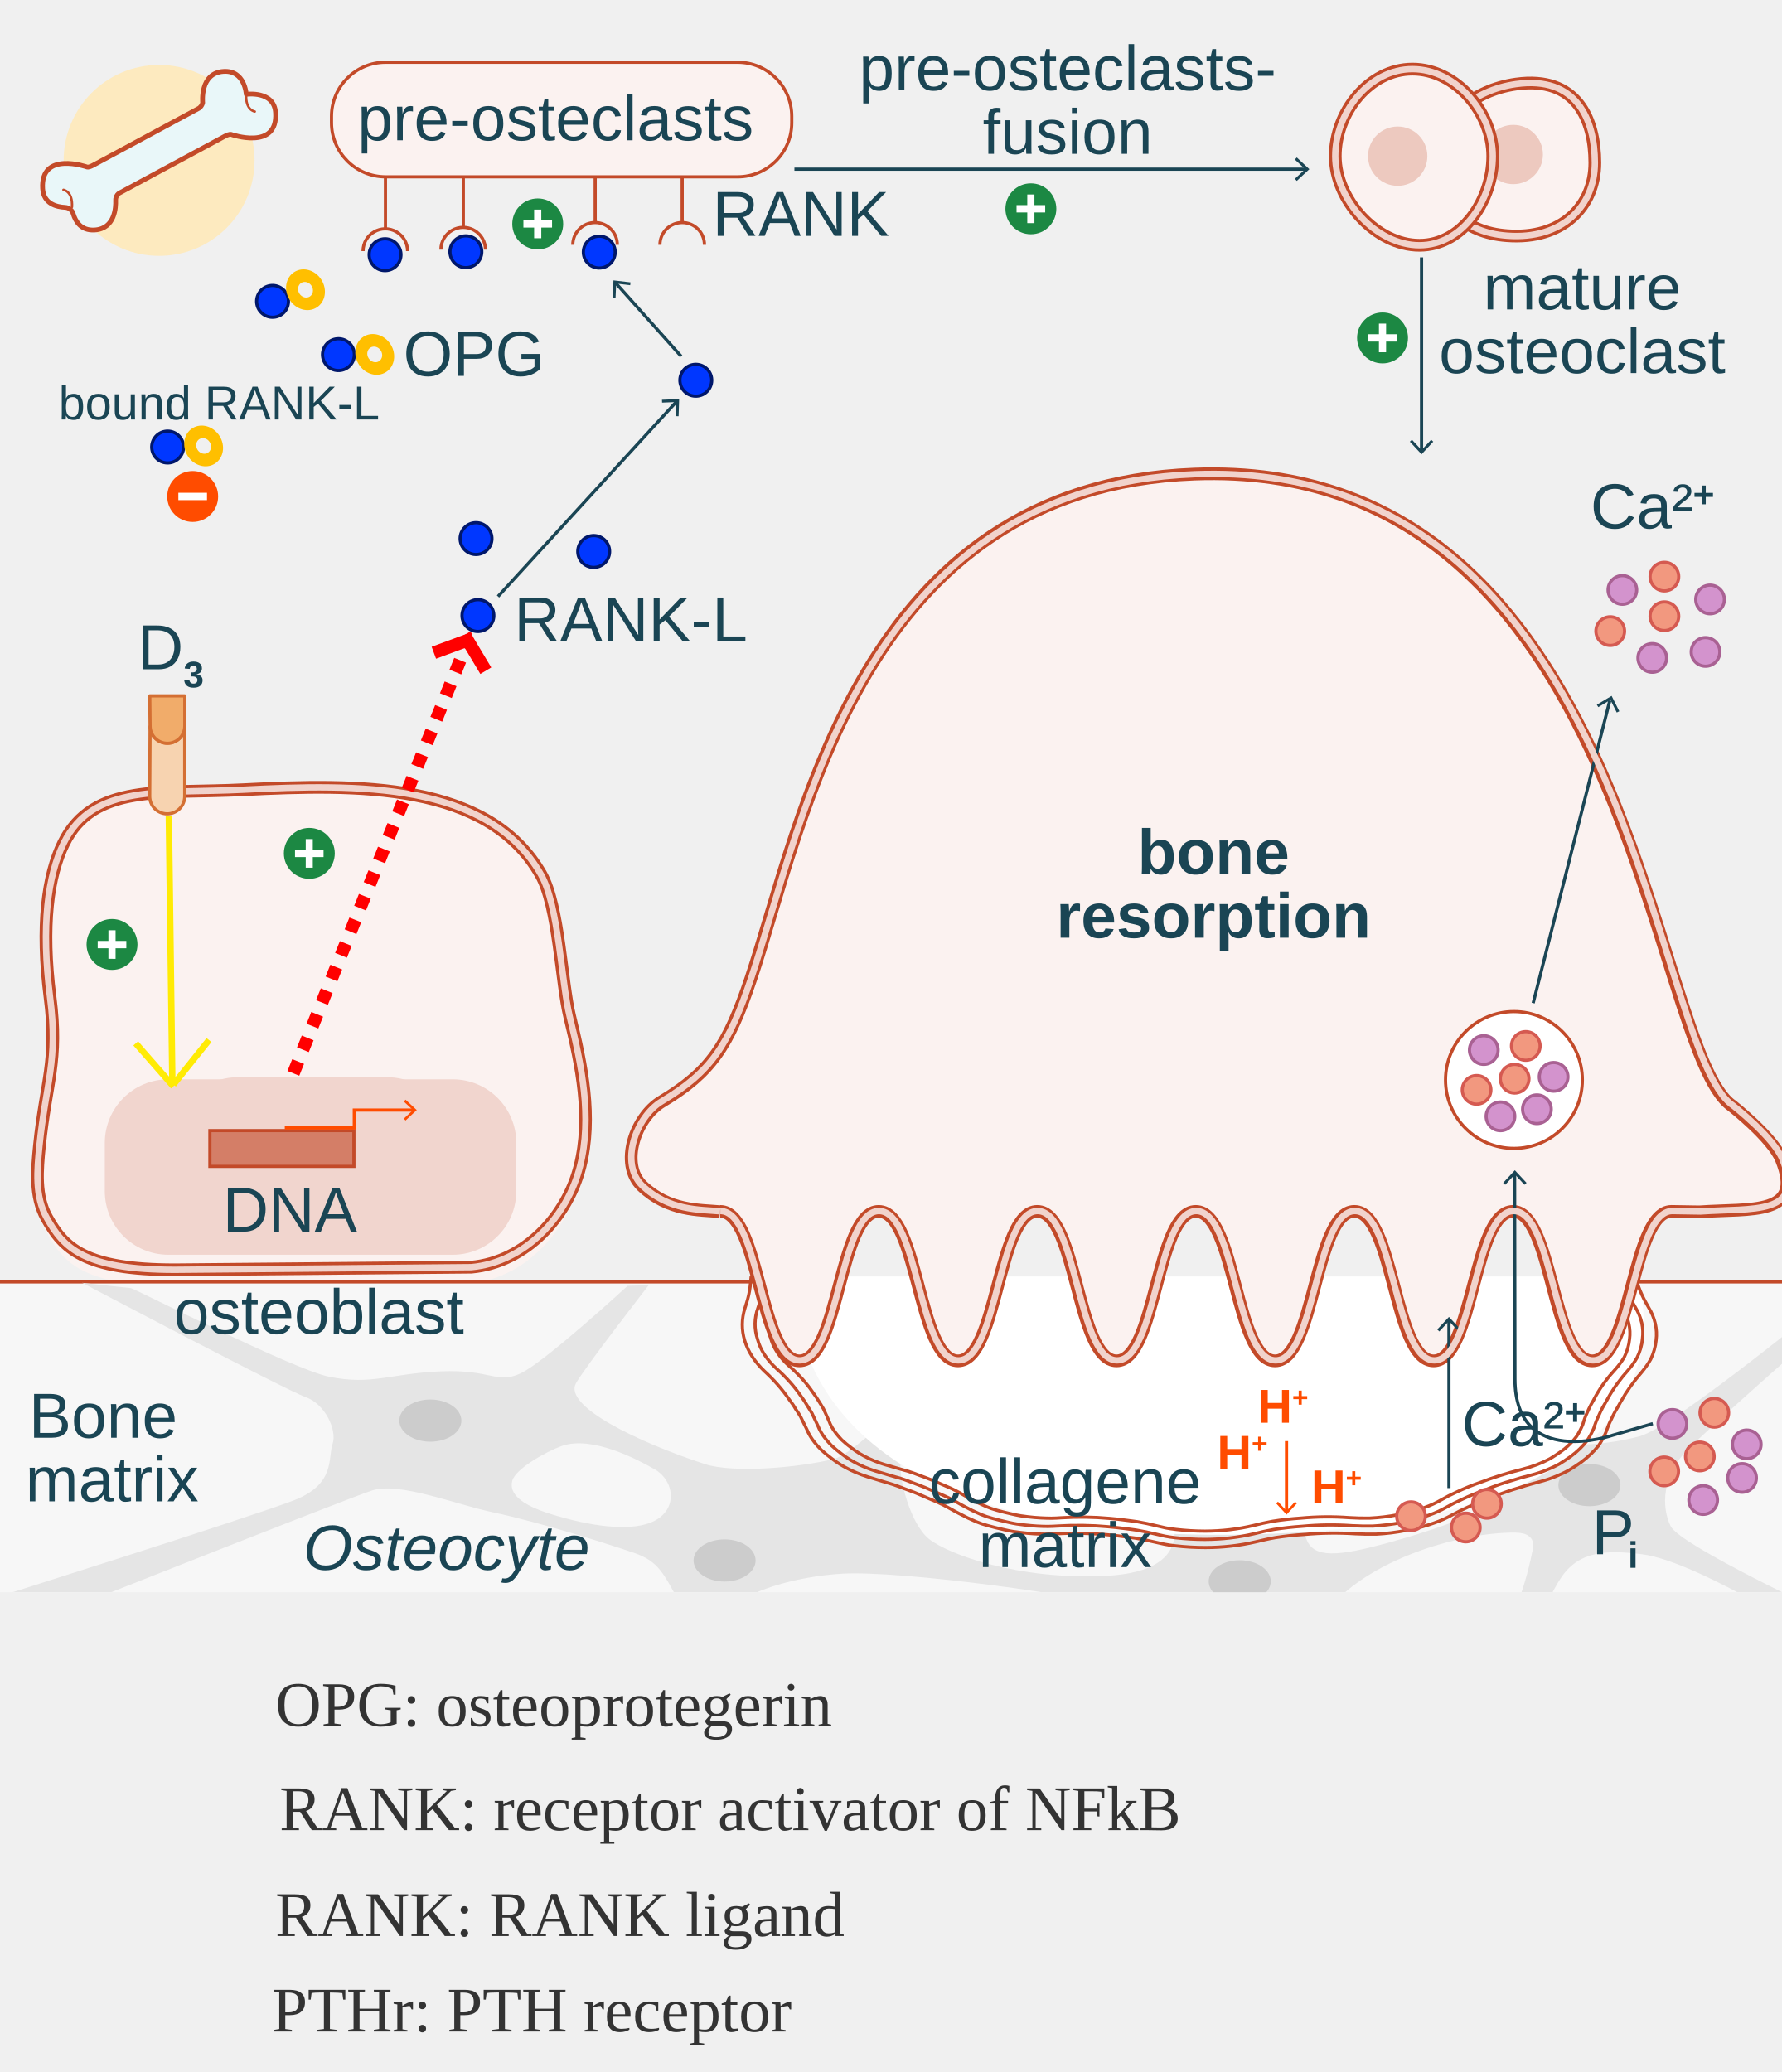
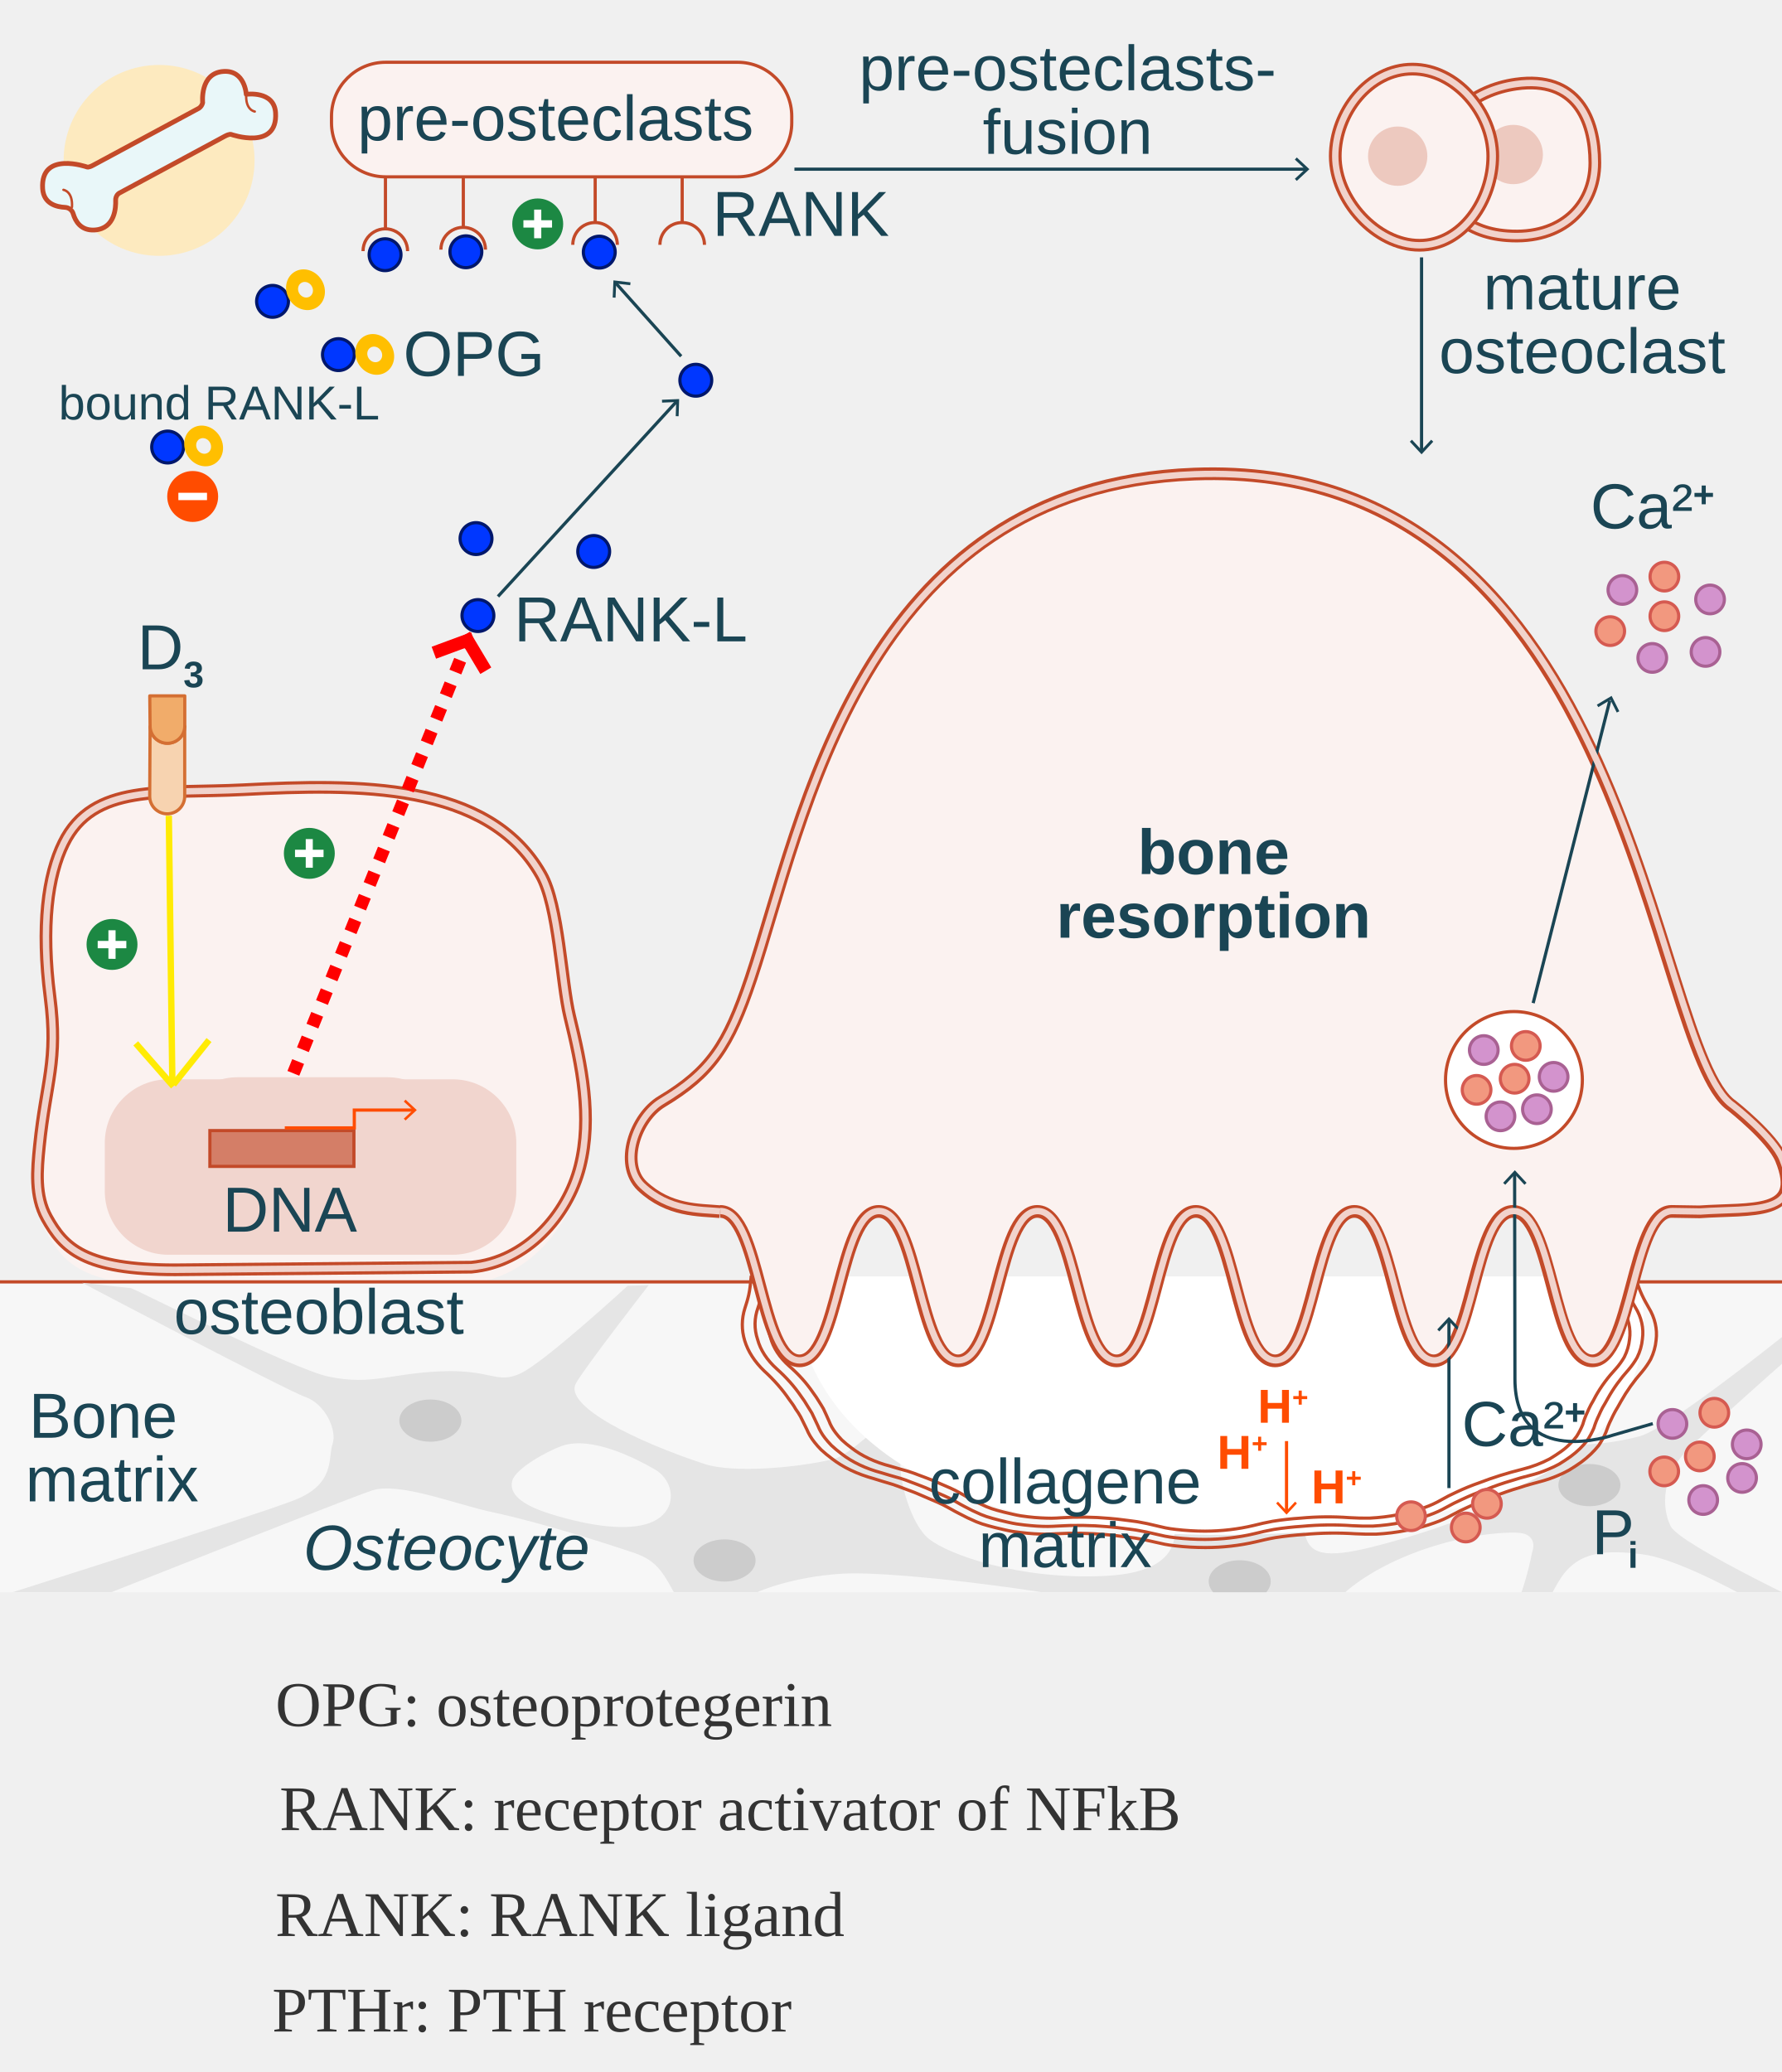
<svg xmlns="http://www.w3.org/2000/svg" xmlns:ns1="https://boxy-svg.com" viewBox="0 0 560 651.164">
  <defs>
    <style>.cls-1,.cls-11,.cls-16,.cls-18,.cls-36,.cls-4,.cls-5{fill:none;}.cls-2{isolation:isolate;}.cls-13,.cls-3{fill:#fbf2f0;}.cls-11,.cls-12,.cls-13,.cls-22,.cls-35,.cls-36,.cls-4,.cls-7{stroke:#c34a29;}.cls-11,.cls-12,.cls-13,.cls-16,.cls-18,.cls-22,.cls-36,.cls-4,.cls-5{stroke-miterlimit:10;}.cls-4{stroke-width:4px;}.cls-5{stroke:#f1d3cc;stroke-width:2px;}.cls-6{clip-path:url(#clip-path);}.cls-7{fill:#f7f7f7;}.cls-14,.cls-23,.cls-24,.cls-25,.cls-26,.cls-35,.cls-36,.cls-7{stroke-linecap:round;}.cls-14,.cls-23,.cls-24,.cls-25,.cls-26,.cls-35,.cls-7{stroke-linejoin:round;}.cls-8{fill:#e5e5e5;}.cls-9{fill:#ccc;}.cls-10,.cls-12{fill:#fff;}.cls-14{fill:#86d2dc;stroke:#39858e;}.cls-15{fill:#edc9bf;}.cls-16{stroke:#ff4c00;}.cls-17,.cls-28{fill:#ff4c00;}.cls-18{stroke:#1a4554;}.cls-19,.cls-21,.cls-27,.cls-29,.cls-31,.cls-32{fill:#1a4554;}.cls-20{fill:#f1d5ce;}.cls-21,.cls-27,.cls-29,.cls-31,.cls-32{font-size:20px;}.cls-21{font-family:ArialMT, Arial;}.cls-22{fill:#d47e67;}.cls-23{fill:#f7d3b0;}.cls-23,.cls-24{stroke:#d46f33;}.cls-24{fill:#f1ac6a;}.cls-25{fill:#f2987f;stroke:#d55a51;}.cls-26{fill:#d393cd;stroke:#a96193;}.cls-27,.cls-28,.cls-31,.cls-32{font-family:Arial-BoldMT, Arial;font-weight:700;}.cls-28{font-size:15px;}.cls-29{font-family:Arial-ItalicMT, Arial;font-style:italic;}.cls-30{letter-spacing:-0.04em;}.cls-31{letter-spacing:0.03em;}.cls-32{letter-spacing:0.03em;}.cls-33{fill:#1c8843;}.cls-34{fill:#fdeabf;}.cls-35{fill:#e9f7f9;stroke-width:1.5px;}.cls-36{stroke-width:0.75px;}.cls-37{mix-blend-mode:multiply;}</style>
    <clipPath id="clip-path">
      <rect class="cls-1" y="0.39" width="560" height="500" />
    </clipPath>
  </defs>
  <g class="cls-2">
    <g id="Zellen_HG" data-name="Zellen HG">
      <path class="cls-3" d="M 148.11 403.209 C 165.3 401.589 178.38 386.591 182.27 370.722 C 186.16 354.853 182.8 338.297 179.02 322.407 C 176.41 311.418 175.6 286.722 170.02 276.747 C 153.4 246.792 112.33 247.5 76.52 249.386 C 51 250.729 29.28 247.202 20 266.629 C 15 277.014 12.86 293.334 15.72 316.164 C 18.33 336.974 14.46 343.289 12.39 364.141 C 11.62 371.963 10.89 380.277 14.66 387.268 C 20 397.13 26.5 404.06 55 404.06 Z" />
      <path class="cls-4" d="M148.11,398.23c17.19-1.58,30.27-16.21,34.16-31.69s.53-31.63-3.25-47.13c-2.61-10.72-3.42-34.81-9-44.54-16.62-29.22-57.69-28.53-93.5-26.69C51,249.49,29.28,246.05,20,265c-5,10.13-7.14,26.05-4.28,48.32,2.61,20.3-1.26,26.46-3.33,46.8-.77,7.63-1.5,15.74,2.27,22.56C20,392.3,26.5,399.06,55,399.06Z" />
      <path class="cls-5" d="M148.11,398.23c17.19-1.58,30.27-16.21,34.16-31.69s.53-31.63-3.25-47.13c-2.61-10.72-3.42-34.81-9-44.54-16.62-29.22-57.69-28.53-93.5-26.69C51,249.49,29.28,246.05,20,265c-5,10.13-7.14,26.05-4.28,48.32,2.61,20.3-1.26,26.46-3.33,46.8-.77,7.63-1.5,15.74,2.27,22.56C20,392.3,26.5,399.06,55,399.06Z" />
      <g class="cls-6">
        <rect class="cls-7" x="-12.03" y="402.85" width="604.95" height="99.19" />
        <path class="cls-8" d="M575.49,507.84S528,485.73,525,479.61s-2.5-15.64,4.5-23.13S577,413.63,577,413.63v-7.14s-50.87,42-61.75,44.89c-13.5,3.57-27.77,3.49-35.75-.17C467.24,445.6,448.24,433,448.24,433l-3.75,5.78s13.5,9.52,20.5,14.28,10.5,10.55,7.5,16.33-29.05,13.77-41.5,16.83c-14.5,3.58-19.75,2.39-21-4.59-1.05-5.89,19.5-34,19.5-34l-8.75,1.53s-11.9,17.95-15.75,23.3c-5.5,7.65-14.25,9.18-20.5,6.46-12.43-5.41-14.5-18.36-14.5-18.36l-5,.34s5,17.34,4,22.78-6,10.81-21.5,11.57c-27.5,1.36-49.5-6.8-55.5-11.57s-9.48-19.19-9-23.8c.29-2.69,32.1-41.18,42.09-56.28,0,0-6.17-.43-6.17,0S273,455.8,262,458.52s-31.5,4.54-40.5,1.59c-21.23-6.95-44.5-18.25-40.5-25.39,2.87-5.13,22.87-30.84,22.87-30.84l-6.64.21S171,428.25,163.49,431.66s-9-1.37-25-.69-21.5,4.43-35,1.71c-11.5-2.32-60.83-27.52-62.33-27.86l-15.33-1.67S90.07,437,96.07,439.08s9.94,10.27,8.44,14.7,1,12.57-12,17.67S-6.17,503.6-6.17,503.6L-12,519s120.52-47.9,129-50.62,26.48,4.46,37.5,6.8c16,3.4,37.07,10.23,44.67,12.81,8,2.72,9.33,6.58,14.83,16.44s-9,20.75-9,20.75l15.5-.34a53.81,53.81,0,0,1,8.67-18.48c4.33-6.12,20.81-10.91,35.33-11.79,18.67-1.14,79,7.14,91,11.56s7,18.37,7,18.37,48.5,1.36,48.5,0-.39-12.33,9.75-22.28c13-12.75,38-20.58,55.25-20.58,8,0,5.5,6.12,5.5,6.12a101,101,0,0,1-15,36.4l8.5,2.72s11.09-24.3,15.5-30.95c5.75-8.68,14.58-8.83,25.5-7.48,18,2.21,60,29.59,60,29.59ZM204.24,478.59c-6.8,2.57-18.43,1.21-31.33-2.83-9.42-2.95-13-6.5-11.92-10.43,1-3.74,10.71-9.17,15.5-10.89,9.5-3.4,23.95,4.26,29.25,7.32C212.24,465.5,213.24,475.19,204.24,478.59Z" />
        <ellipse class="cls-9" cx="135.24" cy="446.45" rx="9.75" ry="6.63" />
        <ellipse class="cls-9" cx="227.7" cy="490.41" rx="9.75" ry="6.63" />
        <ellipse class="cls-9" cx="389.59" cy="496.97" rx="9.75" ry="6.63" />
        <ellipse class="cls-9" cx="499.48" cy="466.72" rx="9.75" ry="6.63" />
      </g>
      <path class="cls-10" d="M 249.74 401.15 C 249.74 401.15 239.747 483.75 386.842 482.33 C 543.474 480.81 514.408 401.15 514.408 401.15" />
      <path class="cls-11" d="M 244.279 401.47 C 244.279 402 244.17 402.47 244.123 402.98 C 244.077 403.49 244.014 403.98 243.966 404.41 C 243.842 405.31 243.684 406.12 243.513 406.86 C 243.167 408.33 242.726 409.53 242.301 410.75 C 241.088 413.939 241.021 417.261 242.108 420.47 C 242.965 423.716 244.987 426.795 248.016 429.47 C 250.975 432.039 253.469 434.809 255.455 437.73 C 256.245 438.78 256.86 439.73 257.367 440.57 C 257.872 441.41 258.392 442.15 258.771 442.86 C 259.452 444.29 259.974 445.45 260.496 446.64 C 260.975 447.94 261.686 449.201 262.613 450.4 C 263.134 451.09 263.767 451.82 264.54 452.63 C 265.49 453.513 266.517 454.361 267.618 455.17 C 270.871 457.703 275.084 459.671 279.865 460.89 C 280.748 461.14 281.617 461.39 282.531 461.67 C 283.447 461.95 284.456 462.18 285.514 462.51 C 286.57 462.84 287.66 463.23 288.875 463.71 C 290.091 464.19 291.525 464.65 293.04 465.29 C 294.556 465.93 295.866 466.52 297.048 467.03 C 298.139 467.471 299.194 467.948 300.206 468.46 C 302.051 469.37 303.362 470.3 304.94 471.07 C 306.516 471.958 308.182 472.78 309.927 473.53 C 311.043 474.004 312.225 474.409 313.461 474.74 C 314.834 475.12 316.381 475.51 318.194 475.91 C 319.038 476.111 319.896 476.284 320.766 476.43 C 321.588 476.55 322.345 476.65 323.118 476.74 C 324.438 476.897 325.77 477.01 327.108 477.08 C 328.308 477.15 329.396 477.17 330.437 477.18 C 331.479 477.19 332.471 477.09 333.449 477.04 C 338.51 476.699 343.617 476.756 348.656 477.21 C 350.517 477.36 352.126 477.54 353.562 477.74 C 354.997 477.94 356.29 478.06 357.457 478.25 C 359.504 478.599 361.516 479.023 363.486 479.52 C 364.416 479.74 365.346 479.97 366.357 480.18 C 367.366 480.39 368.423 480.52 369.623 480.66 C 372.626 481.009 375.671 481.187 378.723 481.19 C 383.93 481.175 389.091 480.568 393.959 479.4 C 395.93 478.887 397.94 478.44 399.983 478.06 C 402.891 477.594 405.848 477.26 408.831 477.06 C 413.882 476.582 419.01 476.529 424.084 476.9 C 426.207 477.032 428.341 477.078 430.472 477.04 C 433.504 476.891 436.498 476.525 439.4 475.95 C 440.329 475.78 441.181 475.62 441.986 475.45 C 442.789 475.28 443.563 475.05 444.178 474.85 C 445.534 474.45 446.716 474.06 447.757 473.68 C 449.593 473.021 451.307 472.232 452.865 471.33 C 454.402 470.438 456.024 469.607 457.721 468.84 C 460.045 467.732 462.49 466.73 465.037 465.84 C 469.267 464.21 473.708 462.811 478.313 461.66 C 481.503 460.861 484.464 459.736 487.08 458.33 C 488.152 457.68 489.317 456.93 490.579 456.04 C 491.697 455.244 492.694 454.384 493.558 453.47 C 494.282 452.764 494.925 452.025 495.48 451.26 C 496.255 450.031 496.902 448.772 497.416 447.49 C 497.767 446.21 498.241 444.944 498.831 443.7 C 499.162 443 499.461 442.21 499.933 441.37 C 500.406 440.53 500.988 439.6 501.507 438.51 C 503.174 435.545 505.283 432.689 507.808 429.98 C 508.828 428.815 509.703 427.602 510.422 426.35 C 511.334 424.516 511.887 422.619 512.072 420.7 C 512.52 417.441 511.76 414.161 509.854 411.12 C 509.142 409.96 508.463 408.81 507.768 407.39 C 507.435 406.68 507.072 405.91 506.756 405.02 C 506.597 404.59 506.439 404.13 506.249 403.64 L 505.743 402.17" transform="matrix(0.999999, 0.001073, -0.001073, 0.999999, 0.473671, -0.403939)" />
      <path class="cls-11" d="M 236.043 401.06 C 235.808 403.62 235.621 405.45 235.26 407.06 C 234.9 408.67 234.491 409.91 234.082 411.2 C 231.878 418.047 234.059 425.17 240.145 431 C 243.205 433.784 245.819 436.756 247.947 439.87 C 248.798 441 249.525 442 250.016 442.92 C 250.606 443.719 251.135 444.537 251.596 445.37 C 252.369 446.9 252.971 448.14 253.572 449.37 C 254.138 450.754 254.937 452.095 255.957 453.37 C 256.598 454.189 257.305 454.987 258.073 455.76 C 259.106 456.71 260.218 457.625 261.405 458.5 C 264.912 461.232 269.413 463.383 274.52 464.77 C 275.45 465.05 276.398 465.33 277.359 465.65 C 278.323 465.97 279.426 466.22 280.516 466.59 C 281.604 466.96 282.819 467.38 284.129 467.9 C 285.439 468.42 286.97 468.9 288.611 469.62 C 290.252 470.34 291.672 470.94 292.95 471.48 C 294.229 472.02 295.365 472.48 296.36 473 C 298.347 474 299.816 474.93 301.441 475.73 C 303.143 476.657 304.935 477.515 306.807 478.3 C 307.997 478.796 309.26 479.218 310.578 479.56 C 312.029 479.97 313.733 480.38 315.596 480.8 C 316.557 481.01 317.458 481.22 318.325 481.35 C 319.192 481.48 320.012 481.59 320.785 481.68 C 322.364 481.87 323.72 481.99 324.982 482.07 C 326.244 482.15 327.411 482.18 328.499 482.19 C 329.588 482.2 330.629 482.11 331.654 482.07 C 336.956 481.761 342.297 481.841 347.569 482.31 C 349.511 482.48 351.198 482.66 352.696 482.87 C 354.196 483.08 355.537 483.19 356.735 483.39 C 358.875 483.737 360.983 484.161 363.046 484.66 C 364.009 484.89 364.987 485.11 366.029 485.32 C 367.07 485.53 368.158 485.67 369.404 485.81 C 372.528 486.167 375.695 486.344 378.869 486.34 C 384.252 486.33 389.591 485.721 394.64 484.54 C 396.565 484.09 398.473 483.6 400.87 483.19 C 403.879 482.721 406.935 482.387 410.017 482.19 C 415.277 481.698 420.611 481.62 425.901 481.96 C 428.114 482.081 430.338 482.117 432.558 482.07 C 435.746 481.898 438.893 481.502 441.942 480.89 C 442.92 480.72 443.819 480.54 444.654 480.37 C 445.49 480.2 446.232 479.95 446.988 479.74 C 448.287 479.374 449.555 478.967 450.788 478.52 C 452.748 477.833 454.582 477.011 456.259 476.07 C 457.934 475.152 459.682 474.287 461.494 473.48 C 464.007 472.298 466.64 471.223 469.376 470.26 C 472.011 469.174 474.768 468.212 477.622 467.38 C 479.846 466.63 481.754 466.12 483.693 465.6 C 485.806 465.061 487.815 464.373 489.686 463.55 C 490.897 463.041 492.049 462.479 493.138 461.87 C 494.321 461.16 495.581 460.33 496.969 459.35 C 499.099 457.756 500.924 456.007 502.405 454.14 C 503.29 452.809 504.037 451.443 504.64 450.05 C 505.128 448.74 505.553 447.45 506.339 445.93 C 506.718 445.17 507.063 444.32 507.599 443.4 C 508.134 442.48 508.763 441.46 509.393 440.27 C 511.185 437.055 513.398 433.941 516.009 430.96 C 517.06 429.693 517.966 428.38 518.717 427.03 C 519.656 425.08 520.225 423.066 520.414 421.03 C 520.859 417.527 520.046 414.006 518.038 410.73 C 517.326 409.48 516.63 408.26 515.92 406.73 C 515.208 405.2 514.575 403.39 513.721 400.88" transform="matrix(0.999999, 0.001073, -0.001073, 0.999999, 0.476035, -0.403997)" />
      <path class="cls-11" d="M 240.205 401.26 C 240 403.58 239.795 405.43 239.432 406.94 C 239.069 408.45 238.643 409.71 238.217 410.94 C 237.014 414.226 236.965 417.64 238.076 420.94 C 238.967 424.27 241.026 427.431 244.101 430.19 C 247.102 432.866 249.65 435.735 251.704 438.75 C 252.524 439.84 253.155 440.82 253.691 441.75 C 254.228 442.68 254.764 443.39 255.158 444.12 C 255.884 445.6 256.452 446.8 257.004 448.03 C 257.531 449.373 258.282 450.677 259.244 451.92 C 259.796 452.63 260.458 453.39 261.263 454.23 C 262.239 455.142 263.292 456.02 264.417 456.86 C 267.773 459.493 272.11 461.555 277.036 462.86 C 277.951 463.13 278.85 463.39 279.781 463.69 C 280.711 463.99 281.784 464.23 282.936 464.58 C 284.087 464.93 285.16 465.33 286.422 465.83 C 287.683 466.33 289.166 466.83 290.743 467.49 C 292.321 468.15 293.693 468.76 294.923 469.29 C 296.154 469.82 297.242 470.29 298.204 470.76 C 300.113 471.69 301.517 472.65 303.078 473.43 C 304.724 474.337 306.457 475.179 308.268 475.95 C 309.418 476.432 310.638 476.844 311.912 477.18 C 313.315 477.57 314.924 477.98 316.786 478.39 C 317.716 478.59 318.584 478.8 319.42 478.92 C 320.256 479.04 321.076 479.15 321.833 479.24 C 323.41 479.42 324.688 479.53 325.934 479.61 C 327.18 479.69 328.285 479.7 329.341 479.71 C 330.398 479.72 331.423 479.63 332.496 479.58 C 337.68 479.257 342.907 479.328 348.065 479.79 C 349.957 479.95 351.614 480.13 353.081 480.33 C 354.547 480.53 355.857 480.66 357.04 480.85 C 359.127 481.198 361.181 481.623 363.191 482.12 C 364.138 482.34 365.084 482.57 366.11 482.78 C 367.135 482.99 368.223 483.12 369.438 483.27 C 372.494 483.616 375.592 483.79 378.697 483.79 C 383.976 483.775 389.209 483.169 394.155 482 C 396.161 481.485 398.21 481.038 400.291 480.66 C 403.247 480.192 406.251 479.858 409.282 479.66 C 414.437 479.176 419.669 479.113 424.85 479.47 C 427.021 479.593 429.202 479.637 431.381 479.6 C 434.486 479.429 437.553 479.047 440.529 478.46 C 441.476 478.293 442.359 478.123 443.179 477.95 C 443.999 477.76 444.757 477.54 445.451 477.34 C 446.854 476.93 448.053 476.53 449.126 476.14 C 451.03 475.47 452.808 474.665 454.426 473.74 C 456.033 472.835 457.718 471.987 459.473 471.2 C 461.896 470.05 464.442 469.007 467.092 468.08 C 469.608 467.039 472.244 466.12 474.979 465.33 C 476.881 464.708 478.835 464.15 480.831 463.66 C 482.868 463.159 484.806 462.508 486.604 461.72 C 487.78 461.245 488.898 460.713 489.948 460.13 C 491.068 459.45 492.282 458.66 493.607 457.72 C 495.657 456.198 497.395 454.518 498.781 452.72 C 499.611 451.44 500.312 450.127 500.879 448.79 C 501.286 447.439 501.813 446.104 502.456 444.79 C 502.803 444.06 503.119 443.24 503.623 442.35 C 504.128 441.46 504.743 440.5 505.343 439.35 C 507.072 436.261 509.231 433.276 511.794 430.43 C 512.827 429.213 513.718 427.95 514.46 426.65 C 515.394 424.751 515.956 422.786 516.132 420.8 C 516.605 417.431 515.855 414.037 513.939 410.88 C 513.23 409.68 512.536 408.49 511.841 407.02 C 511.147 405.55 510.501 403.74 509.744 401.49" />
      <path class="cls-3" d="M 226.957 380.586 C 239.393 380.586 239.393 427.672 251.828 427.672 C 264.265 427.672 264.247 380.586 276.682 380.586 C 289.119 380.586 289.119 427.672 301.555 427.672 C 313.991 427.672 313.973 380.586 326.408 380.586 C 338.844 380.586 338.844 427.672 351.28 427.672 C 363.717 427.672 363.698 380.586 376.133 380.586 C 388.57 380.586 388.57 427.672 401.005 427.672 C 413.442 427.672 413.442 380.586 425.86 380.586 C 438.278 380.586 438.296 427.672 450.73 427.672 C 463.168 427.672 463.168 380.586 475.604 380.586 C 488.039 380.586 488.039 427.672 500.475 427.672 C 512.912 427.672 512.912 380.586 525.348 380.586 L 534.134 380.729 C 550.498 379.562 567.104 382.204 559.802 364.167 C 557.021 357.308 544.345 347.319 544.345 347.319 C 518.398 329.629 513.411 143.105 375.689 148.285 C 270.808 152.236 253.053 258.037 236.594 307.253 C 229.476 328.525 223.973 336.713 208.646 345.967 C 200.38 350.942 195.301 365.641 202.493 372.58 C 210.889 380.566 220.432 380.075 226.883 380.667" />
      <path class="cls-4" d="M 226.306 380.706 C 238.767 380.706 238.767 427.673 251.228 427.673 C 263.688 427.673 263.67 380.706 276.129 380.706 C 288.589 380.706 288.589 427.673 301.05 427.673 C 313.51 427.673 313.492 380.706 325.951 380.706 C 338.411 380.706 338.411 427.673 350.872 427.673 C 363.332 427.673 363.314 380.706 375.774 380.706 C 388.234 380.706 388.234 427.673 400.693 427.673 C 413.154 427.673 413.154 380.706 425.597 380.706 C 438.039 380.706 438.057 427.673 450.517 427.673 C 462.978 427.673 462.978 380.706 475.437 380.706 C 487.897 380.706 487.897 427.673 500.358 427.673 C 512.819 427.673 512.819 380.706 525.279 380.706 L 534.079 380.848 C 550.477 379.683 567.114 382.319 559.799 364.327 C 557.013 357.487 544.313 347.522 544.313 347.522 C 518.313 329.878 513.319 143.823 375.328 148.989 C 270.242 152.931 252.452 258.466 235.963 307.558 C 228.832 328.774 223.316 336.944 207.961 346.174 C 199.678 351.137 194.59 365.798 201.795 372.72 C 210.208 380.685 219.771 380.194 226.232 380.787" />
    </g>
    <g id="Icons">
      <g id="Text">
        <path class="cls-11" d="M180,76.94a7,7,0,0,1,14,0" />
        <line class="cls-11" x1="187.04" y1="47.8" x2="187.04" y2="69.94" />
        <path class="cls-11" d="M207.38,76.94a7,7,0,0,1,14,0" />
        <line class="cls-11" x1="214.38" y1="47.8" x2="214.38" y2="69.94" />
        <g id="RANKL-4" data-name="RANKL">
          <path class="cls-12" d="M154.25,196.37a5,5,0,1,1-1.17-7A5,5,0,0,1,154.25,196.37Z" style="fill: rgb(0, 55, 255); stroke: rgb(0, 23, 107);" />
        </g>
        <line class="cls-16" x1="404.3" y1="452.89" x2="404.3" y2="475.12" />
        <polygon class="cls-17" points="401.03 472.47 401.62 471.93 404.3 474.81 406.99 471.93 407.57 472.47 404.3 475.99 401.03 472.47" />
        <line class="cls-18" x1="455.34" y1="467.66" x2="455.34" y2="414.83" />
        <polygon class="cls-19" points="459.02 417.81 458.36 418.43 455.34 415.18 452.32 418.43 451.66 417.81 455.34 413.86 459.02 417.81" />
        <path class="cls-18" d="M 519.341 447.437 L 506.806 451.037 C 506.806 451.037 476.04 461.718 476.04 433.354 L 476.04 368.95" transform="matrix(0.999999, -0.001544, 0.001544, 0.999999, -0.633894, 0.768845)" />
        <polygon class="cls-19" points="479.728 371.73 479.068 372.34 476.048 369.09 473.028 372.34 472.368 371.73 476.048 367.77 479.728 371.73" />
        <path class="cls-3" d="M501.19,51.17c0,13.67-10.31,24.22-27.57,22.9-13.63-1-21.93-9.23-21.93-22.9s11.21-22.85,24.75-24.75C495.38,23.76,501.19,37.5,501.19,51.17Z" />
        <path class="cls-4" d="M501.19,51.17c0,13.67-10.31,24.22-27.57,22.9-13.63-1-21.93-9.23-21.93-22.9s11.21-22.85,24.75-24.75C495.38,23.76,501.19,37.5,501.19,51.17Z" />
        <path class="cls-5" d="M501.19,51.17c0,13.67-10.31,24.22-27.57,22.9-13.63-1-21.93-9.23-21.93-22.9s11.21-22.85,24.75-24.75C495.38,23.76,501.19,37.5,501.19,51.17Z" />
        <circle class="cls-15" cx="475.55" cy="48.56" r="9.32" />
        <path class="cls-3" d="M469.11,49.08c0,13.66-9.38,28-23.05,28s-26.45-14.32-26.45-28,10.59-27.36,24.26-27.36S469.11,35.41,469.11,49.08Z" />
        <path class="cls-4" d="M469.11,49.08c0,13.66-9.38,28-23.05,28s-26.45-14.32-26.45-28,10.59-27.36,24.26-27.36S469.11,35.41,469.11,49.08Z" />
        <path class="cls-5" d="M469.11,49.08c0,13.66-9.38,28-23.05,28s-26.45-14.32-26.45-28,10.59-27.36,24.26-27.36S469.11,35.41,469.11,49.08Z" />
        <circle class="cls-15" cx="439.23" cy="49.08" r="9.32" />
        <line class="cls-18" x1="446.73" y1="80.884" x2="446.73" y2="141.789" />
        <polygon class="cls-19" points="443.05 138.809 443.71 138.189 446.73 141.439 449.75 138.189 450.41 138.809 446.73 142.769 443.05 138.809" />
        <line class="cls-18" x1="249.65" y1="53.17" x2="410.5" y2="53.17" />
        <polygon class="cls-19" points="407.52 56.85 406.91 56.19 410.16 53.17 406.91 50.15 407.52 49.49 411.48 53.17 407.52 56.85" />
        <rect class="cls-20" x="32.93" y="339.19" width="129.32" height="55.14" rx="20" ry="20" />
        <g id="_Gruppe_" data-name="&lt;Gruppe&gt;">
          <rect class="cls-20" x="54.71" y="338.54" width="87" height="54.5" rx="20" ry="20" />
          <text class="cls-21" transform="translate(69.98 387.07)" style="white-space: pre;">DNA</text>
          <g id="_Gruppe_2" data-name="&lt;Gruppe&gt;">
            <rect class="cls-22" x="65.96" y="355.31" width="45.26" height="11.25" />
            <polyline class="cls-16" points="89.49 354.46 111.34 354.46 111.34 348.86 130.1 348.86" />
            <polygon class="cls-17" points="127.45 352.13 126.9 351.55 129.79 348.86 126.9 346.18 127.45 345.59 130.97 348.86 127.45 352.13" />
          </g>
        </g>
        <g id="Neues_Symbol_1" data-name="Neues Symbol 1">
          <g id="VDR" />
          <g id="Deleted_Symbol-10" data-name="Deleted Symbol" />
        </g>
        <g id="CAP-2" data-name="CAP">
          <circle class="cls-25" cx="443.42" cy="476.5" r="4.5" />
        </g>
        <g id="CAP-3" data-name="CAP">
          <circle class="cls-25" cx="460.63" cy="480.04" r="4.5" />
        </g>
        <g id="CAP-4" data-name="CAP">
          <circle class="cls-25" cx="467.27" cy="472.6" r="4.5" />
        </g>
        <g id="g-1" data-name="RANKL" transform="matrix(1, 0, 0, 1, -0.596379, -24.19275)">
          <path class="cls-12" d="M154.25,196.37a5,5,0,1,1-1.17-7A5,5,0,0,1,154.25,196.37Z" style="fill: rgb(0, 55, 255); stroke-miterlimit: 10; stroke: rgb(0, 23, 107);" />
        </g>
        <g id="g-2" data-name="RANKL" transform="matrix(1, 0, 0, 1, 68.4718, -73.95089)">
          <path class="cls-12" d="M154.25,196.37a5,5,0,1,1-1.17-7A5,5,0,0,1,154.25,196.37Z" style="fill: rgb(0, 55, 255); stroke-miterlimit: 10; stroke: rgb(0, 23, 107);" />
        </g>
        <g id="g-3" data-name="RANKL" transform="matrix(1, 0, 0, 1, 38.13586, -114.215)">
          <path class="cls-12" d="M154.25,196.37a5,5,0,1,1-1.17-7A5,5,0,0,1,154.25,196.37Z" style="fill: rgb(0, 55, 255); stroke-miterlimit: 10; stroke: rgb(0, 23, 107);" />
        </g>
        <g id="g-7" data-name="RANKL" transform="matrix(1, 0, 0, 1, 36.38271, -20.13843)">
          <path class="cls-12" d="M154.25,196.37a5,5,0,1,1-1.17-7A5,5,0,0,1,154.25,196.37Z" style="fill: rgb(0, 55, 255); stroke-miterlimit: 10; stroke: rgb(0, 23, 107);" />
        </g>
        <g id="g-8" data-name="RANKL" transform="matrix(1, 0, 0, 1, -97.51083, -52.96334)">
          <path class="cls-12" d="M154.25,196.37a5,5,0,1,1-1.17-7A5,5,0,0,1,154.25,196.37Z" style="fill: rgb(0, 55, 255); stroke-miterlimit: 10; stroke: rgb(0, 23, 107);" />
        </g>
        <path class="cls-11" d="M 138.56 78.46 C 138.56 73.072 144.393 69.704 149.06 72.398 C 151.225 73.648 152.56 75.959 152.56 78.46" style="fill: none; stroke: rgb(195, 74, 41); stroke-miterlimit: 10;" />
        <line class="cls-11" x1="145.6" y1="49.32" x2="145.6" y2="71.46" style="fill: none; stroke: rgb(195, 74, 41); stroke-miterlimit: 10;" />
        <path class="cls-11" d="M 114.089 78.922 C 114.089 73.533 119.922 70.165 124.589 72.86 C 126.755 74.11 128.089 76.421 128.089 78.922" style="fill: none; stroke: rgb(195, 74, 41); stroke-miterlimit: 10;" />
        <line class="cls-11" x1="121.129" y1="49.782" x2="121.129" y2="71.922" style="fill: none; stroke: rgb(195, 74, 41); stroke-miterlimit: 10;" />
        <rect class="cls-13" x="97.71" y="20.958" width="144.64" height="36" rx="17" ry="17" style="fill: rgb(251, 242, 240); stroke: rgb(195, 74, 41); stroke-miterlimit: 10;" transform="matrix(1, 0, 0, 1, 6.463798, -1.385157)" />
        <g id="g-9" data-name="RANKL" transform="matrix(1, 0, 0, 1, -3.785926, -114.3269)">
          <path class="cls-12" d="M154.25,196.37a5,5,0,1,1-1.17-7A5,5,0,0,1,154.25,196.37Z" style="fill: rgb(0, 55, 255); stroke-miterlimit: 10; stroke: rgb(0, 23, 107);" />
        </g>
        <g id="g-10" data-name="RANKL" transform="matrix(1, 0, 0, 1, -29.17988, -113.4035)">
          <path class="cls-12" d="M154.25,196.37a5,5,0,1,1-1.17-7A5,5,0,0,1,154.25,196.37Z" style="fill: rgb(0, 55, 255); stroke-miterlimit: 10; stroke: rgb(0, 23, 107);" />
        </g>
        <text style="fill: rgb(51, 51, 51); font-size: 20px; white-space: pre;" x="86.534" y="542.426">OPG: osteoprotegerin</text>
        <text style="fill: rgb(51, 51, 51); font-size: 20px; white-space: pre;" x="87.826" y="575.151">RANK: receptor activator of NFkB </text>
        <text style="fill: rgb(51, 51, 51); font-size: 20px; white-space: pre;" x="86.512" y="608.425">RANK: RANK ligand </text>
        <text style="fill: rgb(51, 51, 51); font-size: 20px; white-space: pre;" x="85.512" y="638.426">PTHr: PTH receptor</text>
        <g id="g-11" data-name="RANKL" transform="matrix(1, 0, 0, 1, -43.83436, -82.00574)">
          <path class="cls-12" d="M154.25,196.37a5,5,0,1,1-1.17-7A5,5,0,0,1,154.25,196.37Z" style="fill: rgb(0, 55, 255); stroke-miterlimit: 10; stroke: rgb(0, 23, 107);" />
        </g>
        <g id="g-12" data-name="RANKL" transform="matrix(1, 0, 0, 1, -64.54508, -98.74454)">
          <path class="cls-12" d="M154.25,196.37a5,5,0,1,1-1.17-7A5,5,0,0,1,154.25,196.37Z" style="fill: rgb(0, 55, 255); stroke-miterlimit: 10; stroke: rgb(0, 23, 107);" />
        </g>
        <line class="cls-18" x1="500.632" y1="319.378" x2="482.616" y2="222.985" style="fill: none; stroke: rgb(26, 69, 84); stroke-miterlimit: 10;" transform="matrix(0.907767, 0.419475, -0.419475, 0.907767, 161.3187, -184.6849)" />
        <polygon class="cls-19" points="509.496 222.561 508.836 223.171 505.816 219.921 502.796 223.171 502.136 222.561 505.816 218.601 509.496 222.561" style="fill: rgb(26, 69, 84);" transform="matrix(0.959703, 0.281018, -0.281018, 0.959703, 82.456, -133.2422)" />
      </g>
      <g id="_Gruppe_7" data-name="&lt;Gruppe&gt;">
        <circle class="cls-25" cx="522.98" cy="462.41" r="4.5" />
      </g>
      <g id="_Gruppe_8" data-name="&lt;Gruppe&gt;">
        <circle class="cls-25" cx="534.18" cy="457.71" r="4.5" />
      </g>
      <g id="_Gruppe_9" data-name="&lt;Gruppe&gt;">
        <circle class="cls-25" cx="538.73" cy="443.99" r="4.5" />
      </g>
      <circle class="cls-26" cx="547.45" cy="464.47" r="4.5" />
      <circle class="cls-26" cx="535.23" cy="471.41" r="4.5" />
      <g id="_Gruppe_10" data-name="&lt;Gruppe&gt;">
        <circle class="cls-26" cx="548.92" cy="453.92" r="4.5" />
      </g>
      <circle class="cls-26" cx="525.56" cy="447.49" r="4.5" />
      <g id="_Gruppe_11" data-name="&lt;Gruppe&gt;" transform="matrix(1, 0, 0, 1, 32.32243, -77.82488)">
        <circle class="cls-25" cx="473.7" cy="276.16" r="4.5" />
      </g>
      <g id="_Gruppe_12" data-name="&lt;Gruppe&gt;" transform="matrix(1, 0, 0, 1, 32.32243, -77.82488)">
        <circle class="cls-25" cx="490.72" cy="271.48" r="4.5" />
      </g>
      <g id="_Gruppe_13" data-name="&lt;Gruppe&gt;" transform="matrix(1, 0, 0, 1, 32.32243, -77.82488)">
        <circle class="cls-25" cx="490.72" cy="259.03" r="4.5" />
      </g>
      <circle class="cls-26" cx="537.392" cy="188.385" r="4.5" />
      <circle class="cls-26" cx="519.232" cy="206.765" r="4.5" />
      <g id="_Gruppe_14" data-name="&lt;Gruppe&gt;" transform="matrix(1, 0, 0, 1, 32.32243, -77.82488)">
        <circle class="cls-26" cx="503.65" cy="282.7" r="4.5" />
      </g>
      <circle class="cls-26" cx="509.842" cy="185.395" r="4.5" />
      <path d="M 370 388 m -5.9 0 a 5.9 6.59 0 1 0 11.8 0 a 5.9 6.59 0 1 0 -11.8 0 Z M 370 388 m -2.265 0 a 2.265 2.529 0 0 1 4.53 0 a 2.265 2.529 0 0 1 -4.53 0 Z" transform="matrix(-0.843664, 0.536874, -0.536879, -0.843661, 616.4709, 219.7526)" style="fill: rgb(255, 191, 0);" ns1:shape="ring 370 388 2.265 2.529 5.9 6.59 1@a24e9b98" />
      <path d="M 370 388 m -5.9 0 a 5.9 6.59 0 1 0 11.8 0 a 5.9 6.59 0 1 0 -11.8 0 Z M 370 388 m -2.265 0 a 2.265 2.529 0 0 1 4.53 0 a 2.265 2.529 0 0 1 -4.53 0 Z" transform="matrix(-0.843663, 0.536873, -0.536878, -0.843661, 638.2242, 240.0802)" style="fill: rgb(255, 191, 0);" ns1:shape="ring 370 388 2.265 2.529 5.9 6.59 1@a24e9b98" />
      <path d="M 370 388 m -5.9 0 a 5.9 6.59 0 1 0 11.8 0 a 5.9 6.59 0 1 0 -11.8 0 Z M 370 388 m -2.265 0 a 2.265 2.529 0 0 1 4.53 0 a 2.265 2.529 0 0 1 -4.53 0 Z" transform="matrix(-0.84366, 0.536872, -0.536878, -0.843661, 584.4531, 268.8451)" style="fill: rgb(255, 191, 0);" ns1:shape="ring 370 388 2.265 2.529 5.9 6.59 1@a24e9b98" />
      <circle class="cls-12" cx="475.762" cy="339.4" r="21.5" style="fill: rgb(255, 255, 255); stroke: rgb(195, 74, 41); stroke-miterlimit: 10;" />
      <g id="_Gruppe_3" data-name="&lt;Gruppe&gt;" transform="matrix(1, 0, 0, 1, -2.177164, -24.75379)">
        <circle class="cls-25" cx="466.2" cy="367.26" r="4.5" style="fill: rgb(242, 152, 127); stroke: rgb(213, 90, 81); stroke-linecap: round; stroke-linejoin: round;" />
      </g>
      <g id="_Gruppe_4" data-name="&lt;Gruppe&gt;" transform="matrix(1, 0, 0, 1, -2.177164, -24.75379)">
        <circle class="cls-25" cx="478.16" cy="363.76" r="4.5" style="fill: rgb(242, 152, 127); stroke: rgb(213, 90, 81); stroke-linecap: round; stroke-linejoin: round;" />
      </g>
      <g id="_Gruppe_5" data-name="&lt;Gruppe&gt;" transform="matrix(1, 0, 0, 1, -2.177164, -24.75379)">
        <circle class="cls-25" cx="481.66" cy="353.46" r="4.5" style="fill: rgb(242, 152, 127); stroke: rgb(213, 90, 81); stroke-linecap: round; stroke-linejoin: round;" />
      </g>
      <circle class="cls-26" cx="488.233" cy="338.416" r="4.5" style="fill: rgb(211, 147, 205); stroke: rgb(169, 97, 147); stroke-linecap: round; stroke-linejoin: round;" />
      <circle class="cls-26" cx="471.523" cy="350.826" r="4.5" style="fill: rgb(211, 147, 205); stroke: rgb(169, 97, 147); stroke-linecap: round; stroke-linejoin: round;" />
      <g id="_Gruppe_6" data-name="&lt;Gruppe&gt;" transform="matrix(1, 0, 0, 1, -2.177164, -24.75379)">
        <circle class="cls-26" cx="485.16" cy="373.35" r="4.5" style="fill: rgb(211, 147, 205); stroke: rgb(169, 97, 147); stroke-linecap: round; stroke-linejoin: round;" />
      </g>
      <circle class="cls-26" cx="466.283" cy="329.996" r="4.5" style="fill: rgb(211, 147, 205); stroke: rgb(169, 97, 147); stroke-linecap: round; stroke-linejoin: round;" />
    </g>
    <g id="Text-2" data-name="Text">
      <text class="cls-21" transform="matrix(1, 0, 0, 1.000001, 499.7929, 166.0429)" style="white-space: pre; font-size: 20px;">Ca²</text>
      <text class="cls-27" transform="matrix(1.000004, 0, 0, 1, 532.0129, 159.3829)" style="white-space: pre; font-size: 11.6px;">+</text>
      <text class="cls-21" transform="translate(438.85 244.65)" style="white-space: pre;"> </text>
      <text class="cls-21" transform="translate(459.36 454.42)" style="white-space: pre;">Ca²</text>
      <text class="cls-27" transform="translate(491.59 447.76) scale(0.58)" style="white-space: pre;">+</text>
      <text class="cls-21" transform="translate(498.4 454.42)" style="white-space: pre;"> </text>
      <text class="cls-28" transform="translate(395.22 447.12)" style="white-space: pre;">H</text>
      <text class="cls-28" transform="translate(406.06 442.12) scale(0.58)" style="white-space: pre;">+</text>
      <text class="cls-28" transform="translate(411.16 447.12)" style="white-space: pre;"> </text>
      <text class="cls-28" transform="translate(382.48 461.6)" style="white-space: pre;">H</text>
      <text class="cls-28" transform="translate(393.31 456.61) scale(0.58)" style="white-space: pre;">+</text>
      <text class="cls-28" transform="translate(398.42 461.6)" style="white-space: pre;"> </text>
      <text class="cls-28" transform="translate(412.06 472.45)" style="white-space: pre;">H</text>
      <text class="cls-28" transform="translate(422.89 467.45) scale(0.58)" style="white-space: pre;">+</text>
      <text class="cls-28" transform="translate(428 472.45)" style="white-space: pre;"> </text>
      <text class="cls-29" style="white-space: pre; font-size: 20px;" x="95.326" y="493.312">Osteocyte</text>
      <text class="cls-21" transform="translate(9.07 451.83)" style="white-space: pre;">Bone <tspan x="-1.09" y="20">matrix</tspan>
      </text>
      <text class="cls-21" transform="translate(466.1 97.24)" style="white-space: pre;">mature<tspan x="-13.9" y="20">osteoclast</tspan>
      </text>
      <text class="cls-21" transform="translate(269.94 28.35)" style="white-space: pre;">pre-osteclasts-<tspan x="38.89" y="20">fusion</tspan>
      </text>
      <text class="cls-21" style="white-space: pre;" x="595.893" y="267.439" transform="matrix(1, 0, 0, 0.999999, -303.9864, 205.0477)">collagene<tspan x="611.483" y="287.439" style="font-size: 20px; word-spacing: 0px;">matrix</tspan>
      </text>
      <text class="cls-21" transform="translate(112.32 44.09)" style="white-space: pre;">pre-osteclasts</text>
      <text class="cls-21" style="white-space: pre; font-size: 20px;" x="223.9" y="74.134">RANK</text>
      <text class="cls-21" style="white-space: pre;" x="161.558" y="201.556">RANK-<tspan class="cls-30" x="223.788" y="201.556" style="font-size: 20px; word-spacing: 0px; letter-spacing: -0.8px;">L</tspan>
      </text>
      <text class="cls-27" style="white-space: pre;" x="357.475" y="274.682">bone<tspan x="331.915" y="294.682" style="font-size: 20px; word-spacing: 0px;">resorption</tspan>
      </text>
      <text class="cls-21" transform="translate(500.26 488.44)" style="white-space: pre;">P</text>
      <text class="cls-31" transform="matrix(0.999993, 0, 0, 1.000001, 511.566, 492.711)" style="white-space: pre; font-size: 11.6px;">i</text>
      <g id="Plus-13" data-name="Plus" />
      <g id="Plus-14" data-name="Plus">
        <circle class="cls-33" cx="35.2" cy="296.81" r="8" />
        <path class="cls-10" d="M34.07,301.31V298H30.7v-2.31h3.37v-3.34h2.25v3.34H39.7V298H36.32v3.35Z" />
      </g>
      <g id="Minus-5" data-name="Minus" transform="matrix(1, 0, 0, 1, -61.31719, -15.07542)">
        <circle class="cls-17" cx="121.87" cy="171.1" r="8" />
        <path class="cls-10" d="M117.37,172.25v-2.31h9v2.31Z" />
      </g>
      <g id="Plus-17" data-name="Plus" />
      <g id="Plus-18" data-name="Plus" />
      <g id="Bone_klein" data-name="Bone klein">
        <circle class="cls-34" cx="50" cy="50.41" r="30" />
        <path class="cls-35" d="M37.45,60.71a2.17,2.17,0,0,0-.57.51A2.71,2.71,0,0,0,36.34,63c.08,2-.12,8.87-6.59,9.28-4.38.28-6.07-2.83-6.73-5.05a2.81,2.81,0,0,0-2.55-2.06c-2.63-.12-6.77-1.08-7.07-5.88-.74-12,13.94-6.81,13.94-6.81s.38.29,1.95-.56L62.55,34a2.83,2.83,0,0,0,1.14-1.73s-1-9.34,6.56-9.82c6.74-.43,7.13,7.19,7.13,7.19s8.78-1.28,9.22,5.8c.74,12-13.94,6.81-13.94,6.81s-.38-.29-2,.56Z" />
        <path class="cls-36" d="M80.07,35.05s-3-.39-2.69-5.41" />
        <path class="cls-36" d="M19.93,59.66s3,.39,2.69,5.41" />
      </g>
      <line class="cls-18" x1="201.797" y1="117.023" x2="201.056" y2="86.046" transform="matrix(0.761533, -0.648126, 0.648126, 0.761533, -15.46484, 153.6403)" />
      <polygon class="cls-19" points="197.94 91.526 197.28 92.136 194.26 88.886 191.24 92.136 190.58 91.526 194.26 87.566 197.94 91.526" transform="matrix(0.761533, -0.648126, 0.648126, 0.761533, -11.91017, 147.3315)" />
-       <g id="g-4" data-name="Plus" transform="matrix(1, 0, 0, 1, 173.777, -105.4769)">
-         <circle class="cls-33" cx="150.18" cy="171.1" r="8" style="fill: rgb(28, 136, 67);" />
-         <path class="cls-10" d="M149.05,175.6v-3.35h-3.37v-2.31h3.37V166.6h2.25v3.34h3.38v2.31H151.3v3.35Z" style="fill: rgb(255, 255, 255);" />
-       </g>
-       <g id="g-5" data-name="Plus" transform="matrix(1, 0, 0, 1, 284.2878, -64.89872)">
-         <circle class="cls-33" cx="150.18" cy="171.1" r="8" style="fill: rgb(28, 136, 67);" />
-         <path class="cls-10" d="M149.05,175.6v-3.35h-3.37v-2.31h3.37V166.6h2.25v3.34h3.38v2.31H151.3v3.35Z" style="fill: rgb(255, 255, 255);" />
-       </g>
      <g id="g-6" data-name="Plus" transform="matrix(1, 0, 0, 1, 18.80277, -100.7284)">
        <circle class="cls-33" cx="150.18" cy="171.1" r="8" style="fill: rgb(28, 136, 67);" />
        <path class="cls-10" d="M149.05,175.6v-3.35h-3.37v-2.31h3.37V166.6h2.25v3.34h3.38v2.31H151.3v3.35Z" style="fill: rgb(255, 255, 255);" />
      </g>
      <line class="cls-18" x1="225.619" y1="151.757" x2="143.363" y2="162.019" style="fill: none; stroke: rgb(26, 69, 84); stroke-miterlimit: 10;" transform="matrix(-0.761533, 0.648126, -0.648126, -0.761533, 426.6702, 156.7899)" />
      <polygon class="cls-19" points="215.499 128.709 214.839 129.319 211.819 126.07 208.799 129.319 208.139 128.709 211.819 124.75 215.499 128.709" style="fill: rgb(26, 69, 84);" transform="matrix(0.71016, 0.70404, -0.70404, 0.71016, 150.831, -112.3094)" />
      <text class="cls-21" style="font-size: 15px; white-space: pre;" x="-57.443" y="-17.502">
        <tspan x="18.405" y="131.838" style="font-size: 15px; word-spacing: 0px;">bound RANK-L</tspan>
      </text>
      <path class="cls-5" d="M 226.366 380.588 C 238.836 380.588 238.836 427.523 251.305 427.523 C 263.774 427.523 263.757 380.588 276.225 380.588 C 288.693 380.588 288.693 427.523 301.164 427.523 C 313.632 427.523 313.613 380.588 326.082 380.588 C 338.551 380.588 338.551 427.523 351.021 427.523 C 363.491 427.523 363.472 380.588 375.94 380.588 C 388.41 380.588 388.41 427.523 400.88 427.523 C 413.349 427.523 413.349 380.588 425.798 380.588 C 438.249 380.588 438.268 427.523 450.738 427.523 C 463.206 427.523 463.206 380.588 475.676 380.588 C 488.145 380.588 488.145 427.523 500.615 427.523 C 513.082 427.523 513.082 380.588 525.551 380.588 L 534.359 380.73 C 550.768 379.567 567.42 382.2 560.099 364.222 C 557.31 357.386 544.599 347.427 544.599 347.427 C 518.583 329.795 513.585 143.868 375.495 149.033 C 270.334 152.971 252.531 258.433 236.029 307.491 C 228.894 328.694 223.375 336.855 208.005 346.081 C 199.72 351.038 194.627 365.691 201.837 372.608 C 210.256 380.568 219.826 380.077 226.293 380.67" style="fill: none; stroke: rgb(241, 211, 204); stroke-miterlimit: 10; stroke-width: 2px;" />
      <g id="g-13" data-name="Neues Symbol 1" transform="matrix(1, 0, 0, 1, -179.8349, 8.820312)">
        <g id="g-14">
          <path class="cls-23" d="M237.88,219.5v21.94a5.5,5.5,0,0,1-5.5,5.5h0a5.51,5.51,0,0,1-5.5-5.52L227,219.5a5.47,5.47,0,0,0,10.93,0Z" style="fill: rgb(247, 211, 176); stroke: rgb(212, 111, 51); stroke-linecap: round; stroke-linejoin: round;" />
        </g>
        <g id="g-15" data-name="Deleted Symbol">
          <path class="cls-24" d="M227,219.33a5.45,5.45,0,1,0,10.9,0v-9.46h-11Z" style="fill: rgb(241, 172, 106); stroke: rgb(212, 111, 51); stroke-linecap: round; stroke-linejoin: round;" />
        </g>
      </g>
    </g>
    <g id="Zoom_Rahmen" data-name="Zoom Rahmen">
      <g id="Neues_Symbol_2-6" data-name="Neues Symbol 2">
        <g id="Kidney_klein-9" data-name="Kidney klein">
          <circle class="cls-1" cx="50" cy="50" r="30" />
        </g>
        <rect class="cls-1" width="560" height="500" />
      </g>
    </g>
  </g>
  <line style="stroke-width: 4; fill: rgb(26, 69, 84); stroke-dasharray: 4px; stroke: rgb(255, 0, 0);" x1="55.569" y1="305.662" x2="178.309" y2="229.345" transform="matrix(0.807526, -0.589832, 0.589832, 0.807526, -132.9695, 123.262)" />
  <line style="stroke-width: 4; fill: rgb(26, 69, 84); stroke: rgb(255, 0, 0);" x1="137.09" y1="199.107" x2="147.985" y2="206.583" transform="matrix(0.577113, -0.816664, 0.816664, 0.577113, -105.379, 202.1857)" />
  <line style="stroke-width: 4; fill: rgb(26, 69, 84); stroke: rgb(255, 0, 0);" x1="139.557" y1="200.514" x2="150.9" y2="207.025" transform="matrix(-0.872471, -0.488666, 0.488666, -0.872471, 176.4411, 453.9241)" ns1:origin="0.696 0.526" />
  <text class="cls-21" style="white-space: pre; font-family: ArialMT, Arial; font-size: 20px; line-height: 32px; width: 44.422px; perspective-origin: 22.203px 0px; fill: rgb(26, 69, 84);" x="126.732" y="118.122">OPG</text>
  <text class="cls-21" style="white-space: pre; font-family: ArialMT, Arial; font-size: 20px; line-height: 32px; width: 14.438px; perspective-origin: 7.219px 0px; fill: rgb(26, 69, 84);" x="43.192" y="210.336">D</text>
  <text class="cls-32" style="white-space: pre; font-family: Arial-BoldMT, Arial; font-size: 11.6px; font-weight: bold; letter-spacing: 0.6px; line-height: 32px; width: 11.109px; perspective-origin: 5.547px 0px; fill: rgb(26, 69, 84);" x="57.632" y="215.996">3</text>
  <g id="g-16" data-name="Plus" transform="matrix(1, 0, 0, 1, -117.7032, -34.63747)">
    <circle class="cls-33" cx="214.91" cy="302.82" r="8" style="fill: rgb(28, 136, 67);" />
    <path class="cls-10" d="M213.78,307.32V304h-3.37v-2.31h3.37v-3.35H216v3.35h3.38V304H216v3.34Z" style="fill: rgb(255, 255, 255);" />
  </g>
  <text class="cls-21" style="white-space: pre; font-family: ArialMT, Arial; font-size: 20px; line-height: 32px; width: 62.219px; perspective-origin: 31.109px 0px; fill: rgb(26, 69, 84);" x="54.625" y="419.172">osteoblast</text>
  <line style="fill: rgb(26, 69, 84); stroke: rgb(255, 235, 4); stroke-width: 2;" x1="18.778" y1="321.088" x2="88.431" y2="275.09" transform="matrix(-0.539989, 0.841672, -0.841672, -0.539989, 333.4435, 413.9363)" />
  <line style="fill: rgb(26, 69, 84); stroke: rgb(255, 235, 4); stroke-width: 2;" x1="51.643" y1="330.863" x2="68.533" y2="336.832" transform="matrix(-0.3289, 0.944365, -0.944365, -0.3289, 395.1248, 386.9049)" />
  <line style="fill: rgb(26, 69, 84); stroke: rgb(255, 235, 4); stroke-width: 2;" x1="40.882" y1="330.519" x2="55.904" y2="340.341" transform="matrix(0.963074, 0.269237, -0.269237, 0.963074, 92.27463, -1.426367)" ns1:origin="0.696 0.526" />
</svg>
